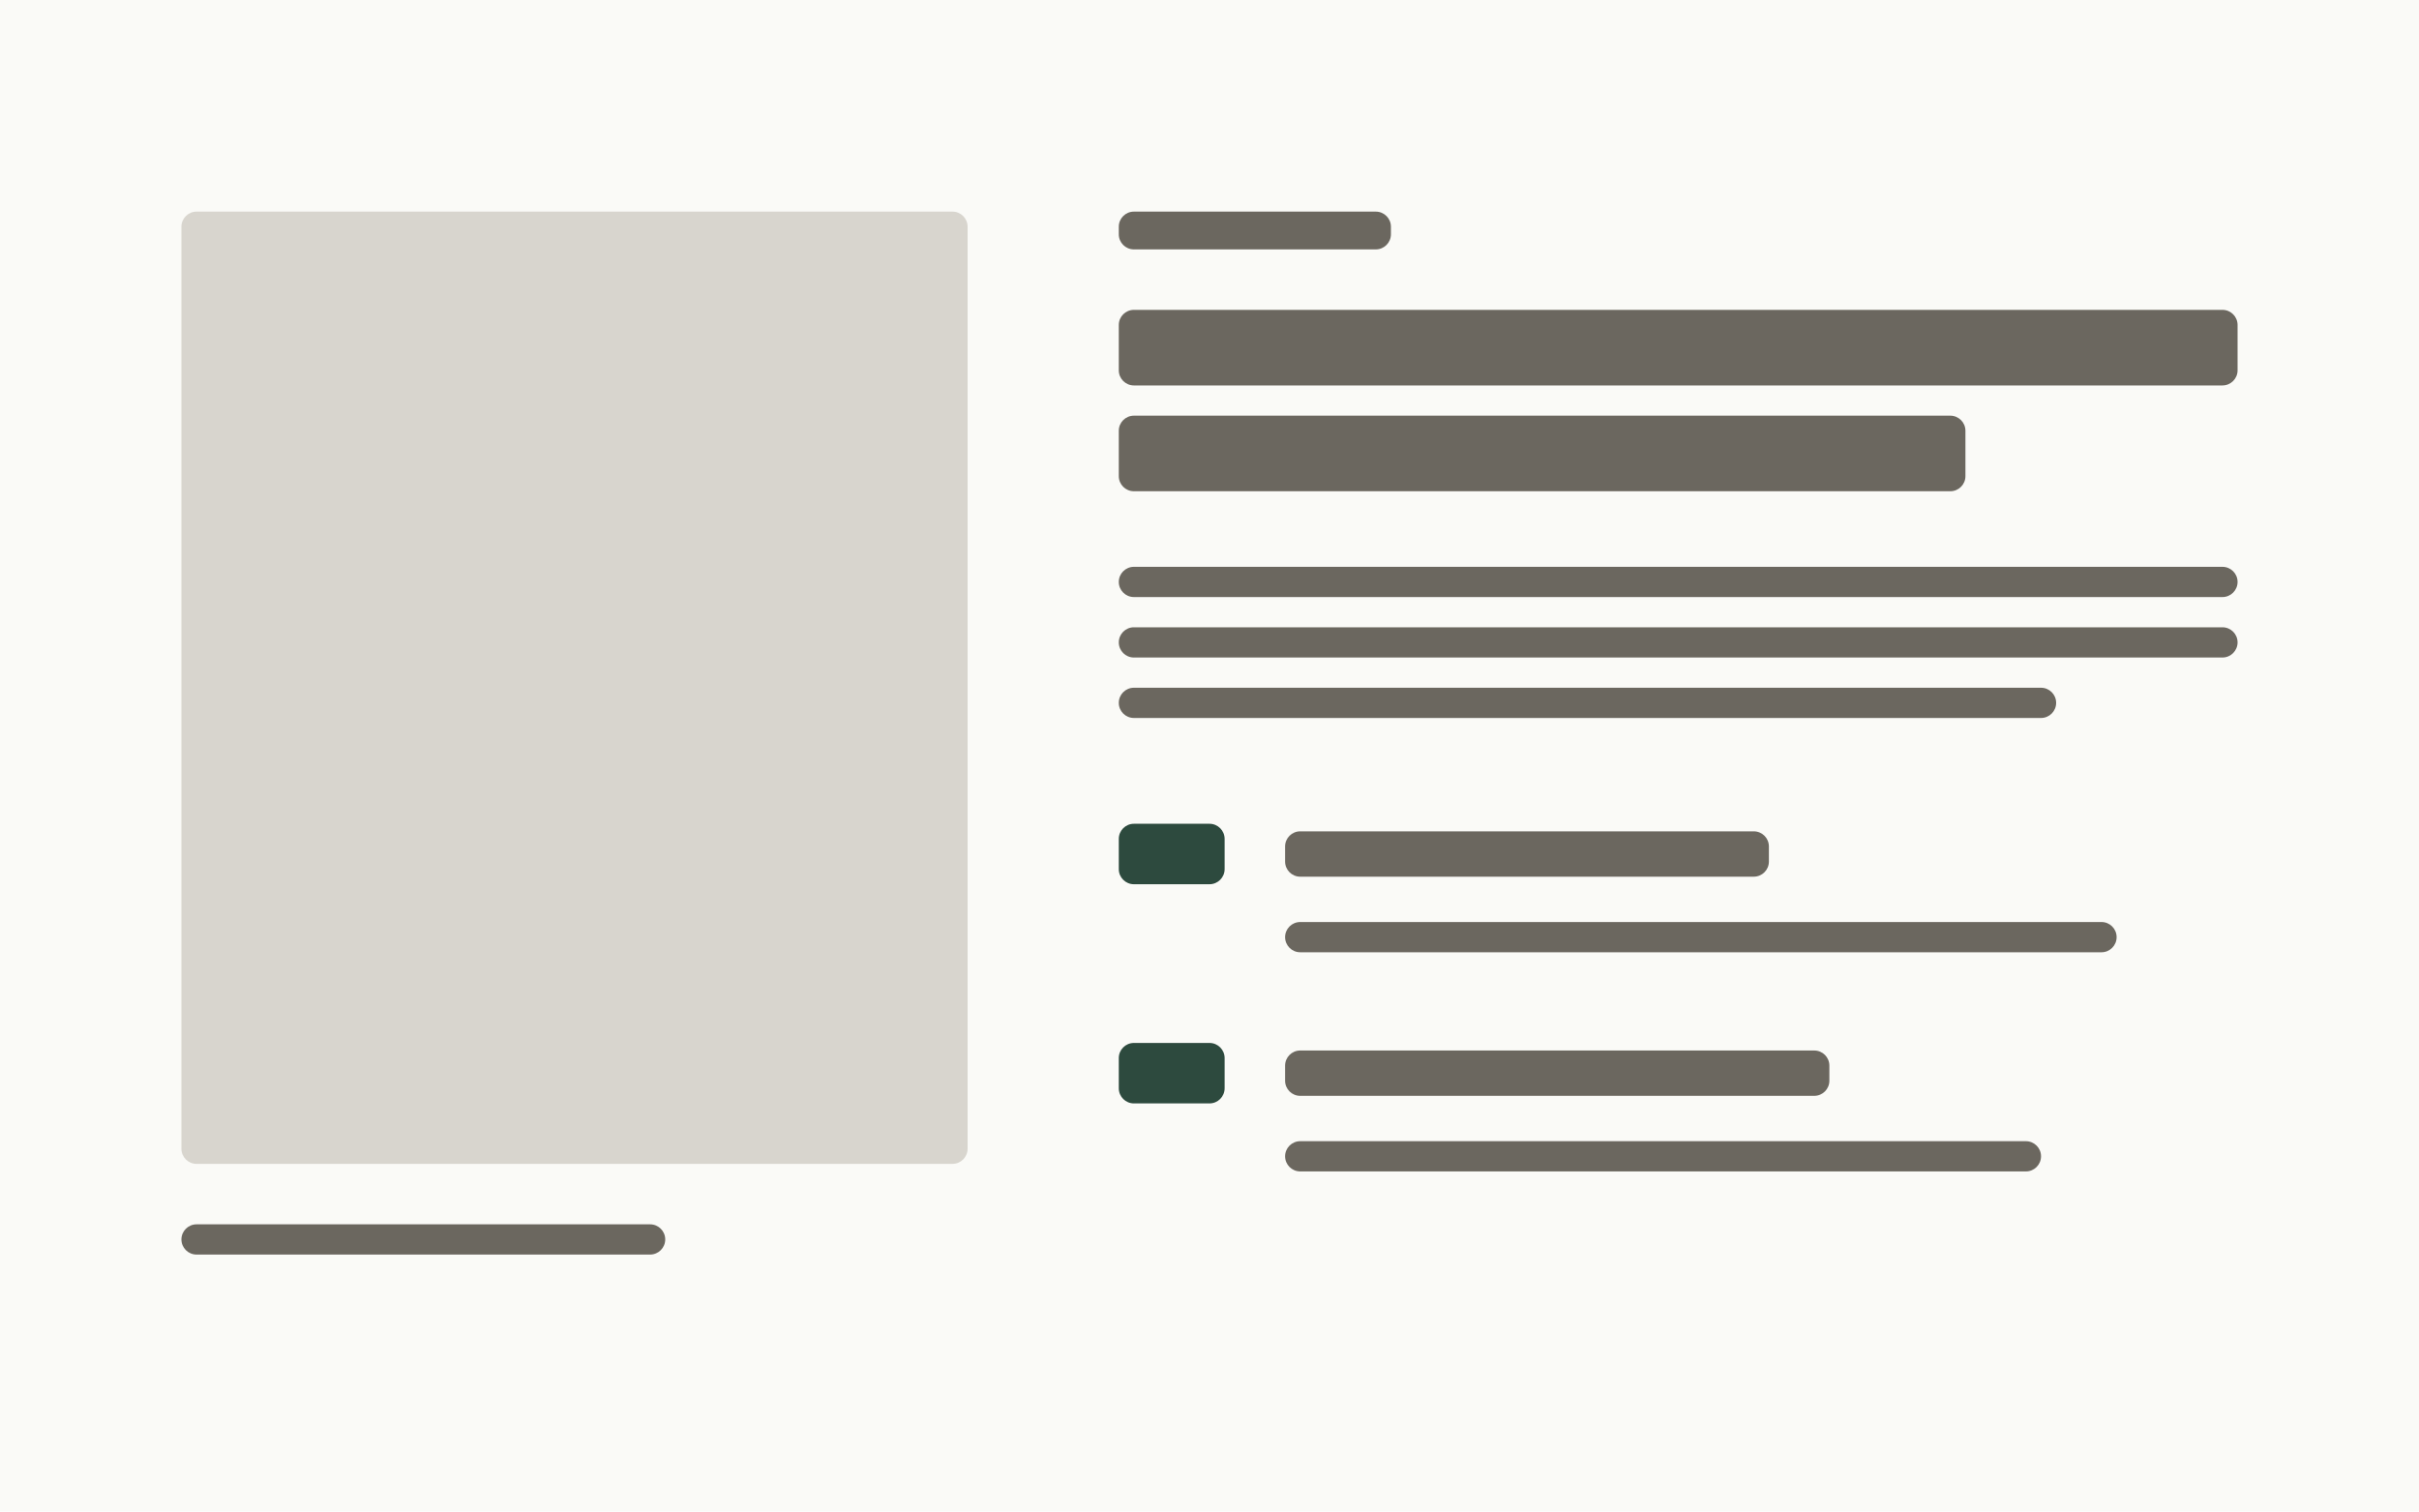
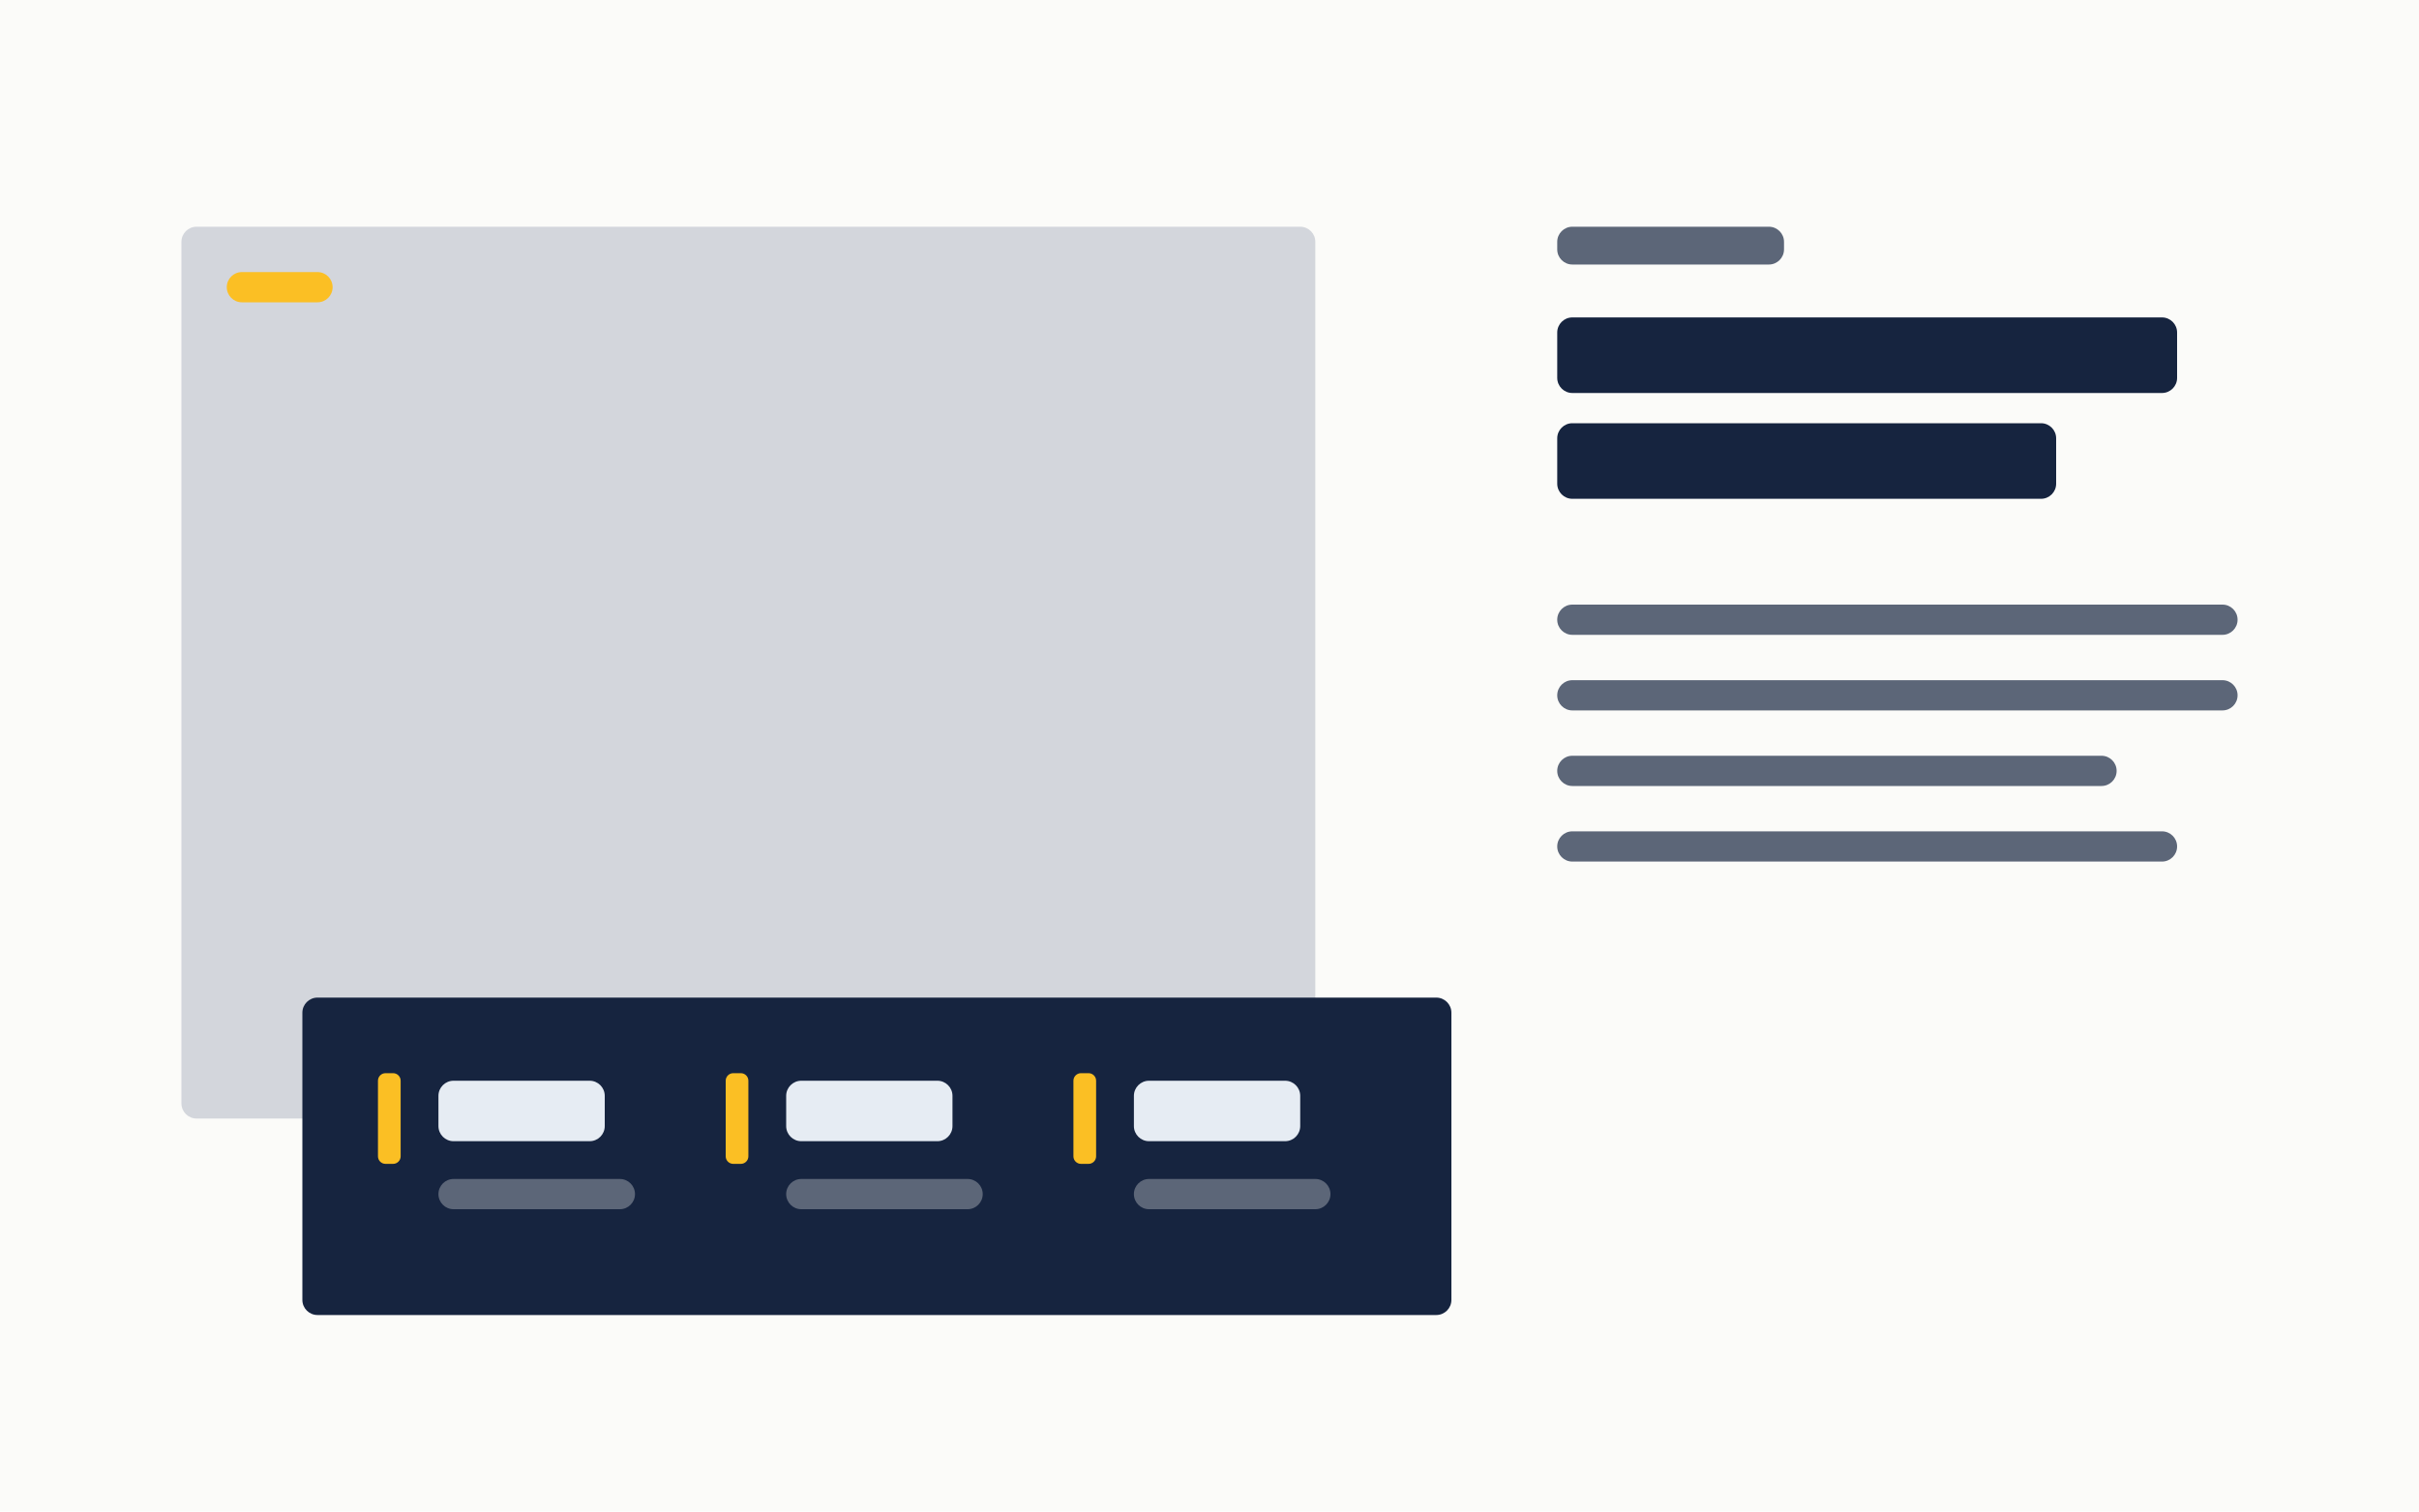
<svg xmlns="http://www.w3.org/2000/svg" viewBox="0 0 320 200">
-   <rect width="320" height="200" fill="#FAFAF7" />
-   <rect x="24" y="28" width="104" height="126" rx="2" fill="#D8D5CE" />
-   <rect x="24" y="162" width="64" height="4" rx="2" fill="#6B675F" />
-   <rect x="148" y="28" width="36" height="5" rx="2" fill="#6B675F" />
-   <rect x="148" y="41" width="148" height="10" rx="2" fill="#6B675F" />
-   <rect x="148" y="55" width="112" height="10" rx="2" fill="#6B675F" />
-   <rect x="148" y="75" width="148" height="4" rx="2" fill="#6B675F" />
-   <rect x="148" y="83" width="148" height="4" rx="2" fill="#6B675F" />
-   <rect x="148" y="91" width="124" height="4" rx="2" fill="#6B675F" />
-   <rect x="148" y="109" width="14" height="8" rx="2" fill="#2D4A3E" />
-   <rect x="170" y="110" width="64" height="6" rx="2" fill="#6B675F" />
-   <rect x="170" y="122" width="110" height="4" rx="2" fill="#6B675F" />
-   <rect x="148" y="138" width="14" height="8" rx="2" fill="#2D4A3E" />
-   <rect x="170" y="139" width="72" height="6" rx="2" fill="#6B675F" />
-   <rect x="170" y="151" width="100" height="4" rx="2" fill="#6B675F" />
+   <rect width="320" height="200" fill="#FBFBF9" />
+   <rect x="24" y="30" width="150" height="118" rx="2" fill="#D3D6DC" />
+   <rect x="30" y="36" width="14" height="4" rx="2" fill="#FBBF24" />
+   <rect x="40" y="132" width="152" height="42" rx="2" fill="#16243F" />
+   <rect x="50" y="142" width="3" height="12" rx="1" fill="#FBBF24" />
+   <rect x="58" y="143" width="22" height="8" rx="2" fill="#E6ECF3" />
+   <rect x="58" y="156" width="26" height="4" rx="2" fill="#5C6678" />
+   <rect x="96" y="142" width="3" height="12" rx="1" fill="#FBBF24" />
+   <rect x="104" y="143" width="22" height="8" rx="2" fill="#E6ECF3" />
+   <rect x="104" y="156" width="26" height="4" rx="2" fill="#5C6678" />
+   <rect x="142" y="142" width="3" height="12" rx="1" fill="#FBBF24" />
+   <rect x="150" y="143" width="22" height="8" rx="2" fill="#E6ECF3" />
+   <rect x="150" y="156" width="26" height="4" rx="2" fill="#5C6678" />
+   <rect x="206" y="30" width="30" height="5" rx="2" fill="#5C6678" />
+   <rect x="206" y="42" width="82" height="10" rx="2" fill="#16243F" />
+   <rect x="206" y="56" width="66" height="10" rx="2" fill="#16243F" />
+   <rect x="206" y="80" width="90" height="4" rx="2" fill="#5C6678" />
+   <rect x="206" y="90" width="90" height="4" rx="2" fill="#5C6678" />
+   <rect x="206" y="100" width="74" height="4" rx="2" fill="#5C6678" />
+   <rect x="206" y="110" width="82" height="4" rx="2" fill="#5C6678" />
</svg>
